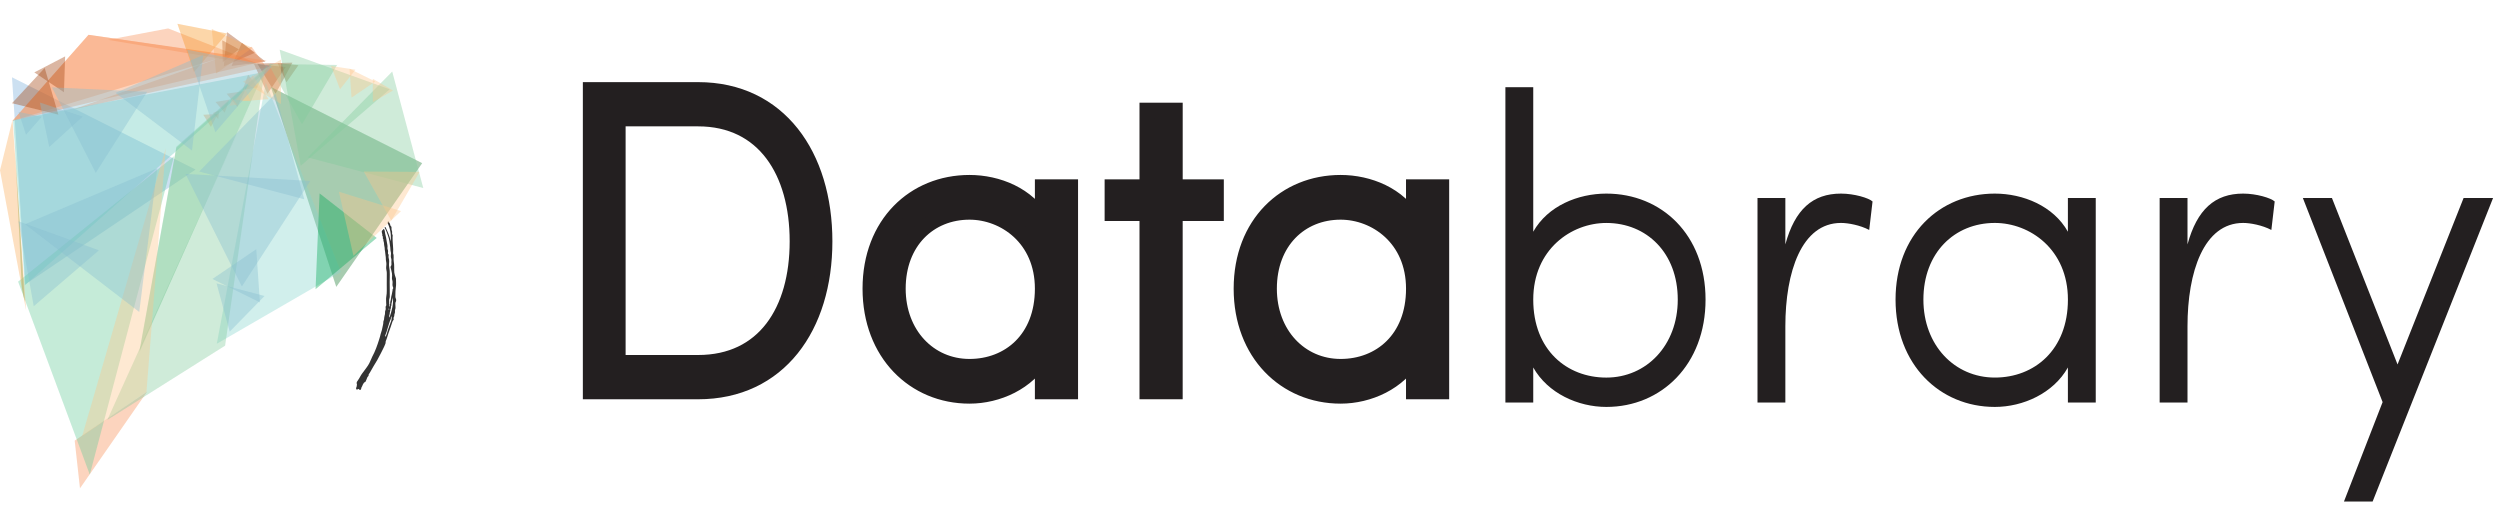
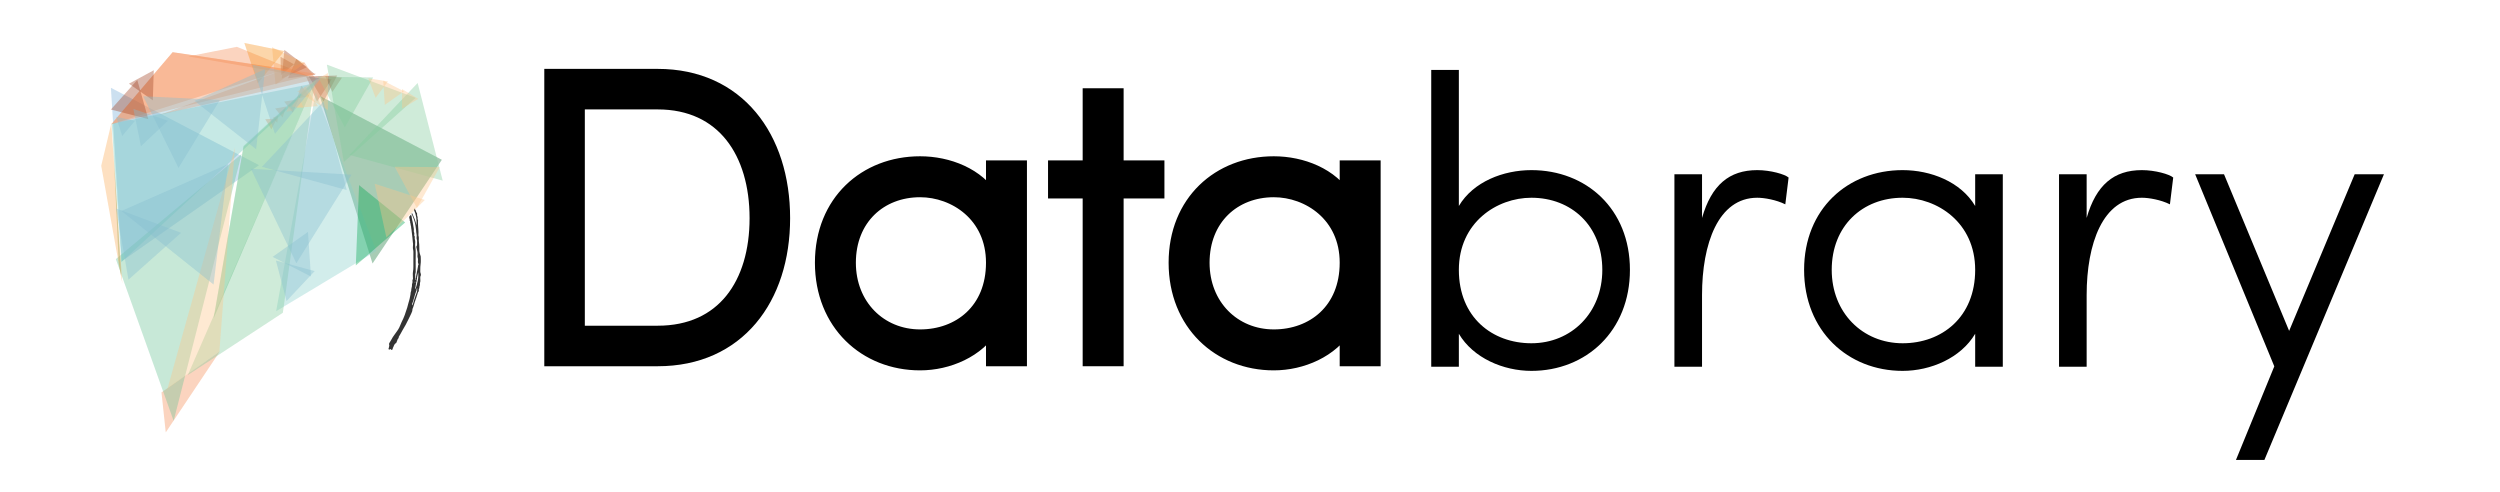
- <svg xmlns="http://www.w3.org/2000/svg" version="1.1" x="0px" y="0px" width="114px" height="24px" viewBox="0 0 114 24" enable-background="new 0 0 114 24" xml:space="preserve">
-   <g id="logo">
- </g>
-   <g id="triangles">
-     <g>
-       <path fill-rule="evenodd" clip-rule="evenodd" fill="#333333" d="M17.414,10.526c0.029-0.031,0.057-0.062,0.086-0.092    c0.059,0.059,0.043,0.14,0.061,0.208c0.031,0.126,0.059,0.254,0.076,0.382c0.014,0.09,0.045,0.182,0.031,0.273    c-0.01,0.059,0.029,0.103,0.029,0.157c0,0.053-0.025,0.111,0.023,0.159c0.006,0.006,0.002,0.025,0,0.038    c-0.02,0.09,0.031,0.172,0.027,0.261c-0.004,0.091-0.016,0.185,0.002,0.271c0.045,0.226,0.016,0.451,0.021,0.676    c0.006,0.224,0,0.449,0.004,0.673c0,0.064-0.039,0.119-0.029,0.184c0.008,0.064,0,0.131,0,0.195c0,0.02,0,0.041,0,0.064    c0.033,0.002,0.025-0.02,0.027-0.031c0-0.021,0-0.043,0-0.064c-0.002-0.021,0.025-0.031,0.023-0.041    c-0.014-0.074,0.025-0.139,0.031-0.209c0.004-0.068,0.023-0.135,0.039-0.203c0.016-0.059,0.027-0.119,0.035-0.18    c0.004-0.029-0.006-0.059,0.023-0.082c0.01-0.01,0.01-0.047,0.002-0.062c-0.043-0.076-0.025-0.158-0.023-0.236    c0.004-0.069-0.037-0.127-0.029-0.197c0.008-0.067,0.01-0.139,0-0.206c-0.016-0.095-0.043-0.188-0.068-0.29    c0.02-0.036,0.049-0.078,0.045-0.136c-0.004-0.056-0.006-0.112,0-0.168c0.006-0.069-0.037-0.128-0.029-0.197    c0.008-0.063,0.016-0.134-0.002-0.192c-0.02-0.067-0.014-0.133-0.023-0.198c-0.025-0.181-0.039-0.367-0.105-0.538    c-0.047-0.118-0.078-0.244-0.15-0.352c-0.004-0.006-0.002-0.017-0.002-0.024c0.01-0.014,0.021-0.014,0.041-0.013    c0.096,0.208,0.195,0.415,0.232,0.646c0.035-0.294-0.012-0.574-0.141-0.842c0.01-0.018,0.045-0.025,0.008-0.076    c0.031,0.02,0.039,0.022,0.043,0.027c0.031,0.047,0.068,0.094,0.074,0.15c0.004,0.042,0.035,0.055,0.051,0.077    c0.016,0.065-0.01,0.126,0.025,0.19c0.027,0.051-0.016,0.123,0.027,0.184c0.016,0.023,0.002,0.067,0.002,0.102    c-0.006,0.247,0.045,0.493,0.025,0.74c0.049,0.119,0.006,0.246,0.029,0.364c0.033,0.17,0.012,0.34,0.025,0.508    c0.008,0.079,0.037,0.156,0.062,0.232c0.004,0.016,0.014,0.029,0.014,0.047c0,0.134,0.016,0.271-0.006,0.401    c-0.018,0.109-0.018,0.217-0.02,0.326c0,0.062-0.01,0.123,0.021,0.186c0.018,0.037,0.02,0.104,0,0.139    c-0.031,0.051-0.02,0.098-0.021,0.146c-0.004,0.064,0.018,0.139-0.006,0.191c-0.031,0.07,0.004,0.143-0.025,0.197    c-0.031,0.059-0.004,0.123-0.045,0.178c-0.018,0.025-0.002,0.074-0.002,0.113c-0.018,0.023-0.043,0.045-0.051,0.07    c-0.055,0.184-0.125,0.363-0.188,0.545c-0.041,0.111-0.064,0.23-0.115,0.34c-0.021,0.043-0.006,0.088-0.023,0.133    c-0.055,0.152-0.137,0.289-0.205,0.434c-0.102,0.211-0.219,0.41-0.344,0.609c-0.074,0.117-0.131,0.248-0.215,0.363    c0.018,0.064-0.045,0.092-0.066,0.141c-0.02,0.043-0.027,0.092-0.053,0.133c-0.014,0.021-0.01,0.051-0.035,0.062    c-0.117,0.055-0.119,0.184-0.182,0.273c-0.008,0.014,0.008,0.037-0.01,0.047c-0.021,0.014-0.012,0.041-0.023,0.053    c-0.049,0.014-0.057-0.033-0.09-0.051c-0.033,0.004-0.059,0.047-0.102,0.023c-0.002-0.006-0.008-0.012-0.008-0.02    c-0.002-0.021-0.01-0.053,0-0.062c0.031-0.029,0.014-0.066,0.027-0.094c0.016-0.033,0.006-0.055-0.002-0.084    c-0.018-0.062,0.023-0.115,0.055-0.156c0.076-0.102,0.121-0.221,0.201-0.322c0.068-0.084,0.129-0.178,0.197-0.266    c0.094-0.123,0.16-0.26,0.217-0.402c0.008-0.025,0.021-0.057,0.033-0.076c0.139-0.254,0.234-0.525,0.32-0.799    c0.025-0.08,0.051-0.162,0.068-0.246c0.016-0.076,0.057-0.154,0.066-0.229c0.018-0.109,0.059-0.215,0.057-0.328    c0-0.039,0.027-0.066,0.031-0.105c0.008-0.061,0.008-0.129,0.027-0.182c0.023-0.061,0.016-0.115,0.02-0.172    c0.002-0.051,0.039-0.09,0.029-0.145c-0.006-0.043-0.014-0.092,0.021-0.135c0.014-0.016,0.002-0.049,0.002-0.074    c0-0.113-0.016-0.229,0.004-0.336c0.035-0.18,0.018-0.357,0.021-0.535c0.004-0.182,0-0.362,0.002-0.544    c0-0.088-0.037-0.171-0.029-0.262c0.01-0.085,0.018-0.176-0.002-0.258c-0.02-0.088-0.006-0.178-0.025-0.262    c-0.016-0.07-0.008-0.143-0.025-0.209c-0.02-0.07-0.008-0.144-0.027-0.209c-0.016-0.059-0.016-0.114-0.021-0.172    c-0.006-0.053-0.039-0.102-0.025-0.157c-0.057-0.041,0.006-0.12-0.051-0.161C17.453,10.676,17.389,10.605,17.414,10.526z     M17.844,14.443c-0.033,0.023-0.008,0.062-0.02,0.09c-0.064,0.143-0.104,0.293-0.15,0.441c-0.033,0.107-0.059,0.217-0.107,0.318    c-0.006,0.016-0.01,0.041,0.021,0.07c-0.006-0.039,0.021-0.057,0.029-0.082c0.043-0.158,0.1-0.311,0.154-0.465    c0.041-0.119,0.113-0.234,0.08-0.369c0.012,0.002,0.02-0.004,0.021-0.016c0-0.002-0.006-0.008-0.008-0.008    C17.854,14.428,17.848,14.436,17.844,14.443z M17.912,13.545c0.004,0.066-0.029,0.123-0.033,0.184    c-0.006,0.066-0.047,0.127-0.027,0.195c-0.055,0.047,0.002,0.125-0.051,0.172c0.014,0.068-0.033,0.129-0.029,0.195    c0.004,0.061-0.055,0.115-0.01,0.188C17.863,14.17,17.955,13.869,17.912,13.545z M17.734,14.141c0.02-0.033,0.016-0.057,0-0.086    C17.717,14.086,17.717,14.109,17.734,14.141z" />
-       <g>
-         <polygon fill="#448CCB" fill-opacity="0.271" points="8.918,7.732 1.158,12.963 0.547,3.525    " />
-         <polygon fill="#589A34" fill-opacity="0.38" points="1.124,13.752 0.993,13.109 0.671,6.454    " />
-         <polygon fill="#F78E56" fill-opacity="0.38" points="0.569,5.507 4.038,1.587 10.475,2.51    " />
-         <polygon fill="#F78E56" fill-opacity="0.38" points="7.668,1.296 12.035,3.01 4.918,1.817    " />
-         <polygon fill="#9F410E" fill-opacity="0.38" points="10.893,2.248 10.134,1.838 10.16,2.834    " />
-         <polygon fill="#9F410E" fill-opacity="0.38" points="11.03,1.954 10.559,3.006 12.108,2.812    " />
-         <polygon fill="#9F410E" fill-opacity="0.38" points="11.63,2.403 10.208,3.022 10.35,1.463    " />
-         <polygon fill="#A1410E" fill-opacity="0.38" points="12.197,4.276 11.585,2.924 13.029,3.056    " />
-         <polygon fill="#F8941D" fill-opacity="0.38" points="8.088,1.085 8.844,3.286 10.349,1.527    " />
-         <polygon fill="#FBAF5D" fill-opacity="0.38" points="9.853,3.351 9.656,1.321 11.501,2.185    " />
-         <polygon fill="#F78E56" fill-opacity="0.38" points="12.137,3.064 3.323,4.992 11.478,2.132    " />
-         <polygon fill="#983D08" fill-opacity="0.377" points="12.568,4.271 13.336,2.856 11.73,2.899    " />
-         <polygon fill="#F79056" fill-opacity="0.38" points="11.767,3.979 11.314,3.411 11.058,4.105    " />
-         <polygon fill="#F79056" fill-opacity="0.38" points="10.826,4.874 10.337,4.274 11.164,4.147    " />
-         <polygon fill="#F79056" fill-opacity="0.38" points="9.703,5.154 9.949,5.43 10.002,5.034    " />
-         <polygon fill="#F79056" fill-opacity="0.38" points="10.246,5.14 10.465,4.541 9.828,4.649    " />
-         <polygon fill="#FD8D52" fill-opacity="0.369" points="9.618,5.788 9.268,5.233 9.932,5.197    " />
-         <polygon fill="#197A30" fill-opacity="0.38" points="12.35,3.963 19.252,7.44 15.334,13.082    " />
-         <polygon fill="#88D5CD" fill-opacity="0.38" points="12.122,3.762 9.885,15.676 15.545,12.399    " />
-         <polygon fill="#F78E56" fill-opacity="0.38" points="0.564,5.514 12.158,2.765 4.036,1.588    " />
-         <polygon fill="#A0410D" fill-opacity="0.38" points="2.97,2.571 1.565,3.301 2.917,4.206    " />
-         <polygon fill="#A0410D" fill-opacity="0.38" points="0.546,4.707 2.662,5.229 2.038,3.099    " />
-         <polygon fill="#82CA9C" fill-opacity="0.38" points="8.043,6.687 6.36,15.992 12.215,2.99    " />
-         <polygon fill="#F78E56" fill-opacity="0.38" points="6.713,17.854 3.647,22.268 3.406,20.092    " />
-         <polygon fill="#82CA9C" fill-opacity="0.38" points="4.894,19.148 10.265,15.762 12.043,3.371    " />
-         <polygon fill="#67CC9A" fill-opacity="0.38" points="0.825,12.843 7.937,7.123 4.094,21.641    " />
-         <polygon fill="#67CCBF" fill-opacity="0.38" points="1.134,13.01 12.119,3.268 0.596,5.475    " />
-         <polygon fill="#FBAF5D" fill-opacity="0.38" points="1.191,14.164 0.57,5.468 0,7.766    " />
-         <polygon fill="#82CA9C" fill-opacity="0.38" points="6.355,16.068 8.044,6.733 12.101,3.143    " />
-         <polygon fill="#FDC689" fill-opacity="0.38" points="10.471,4.827 10.817,4.771 10.594,4.489    " />
-         <polygon fill="#FDC689" fill-opacity="0.38" points="11.442,4.619 11.164,4.016 10.774,4.553    " />
-         <polygon fill="#FDC689" fill-opacity="0.38" points="12.25,4.523 11.512,3.426 10.952,4.619    " />
-         <polygon fill="#FDC689" fill-opacity="0.38" points="3.745,19.889 7.557,6.771 6.679,17.867    " />
-         <polygon fill="#A1420F" fill-opacity="0.38" points="13.607,2.974 12.661,2.884 13.063,3.751    " />
-         <polygon fill="#82CA9C" fill-opacity="0.38" points="12.241,2.917 13.77,5.678 15.369,2.963    " />
-         <polygon fill="#FDC689" fill-opacity="0.38" points="12.812,4.739 12.815,2.714 11.076,3.726    " />
-         <polygon fill="#86BFD1" fill-opacity="0.38" points="7.173,7.672 1.141,10.224 6.35,14.227    " />
-         <polygon fill="#86BFD1" fill-opacity="0.38" points="4.512,11.414 1.539,13.963 0.842,10.089    " />
-         <polygon fill="#86BFD1" fill-opacity="0.38" points="0.846,5.104 1.186,6.146 1.906,5.323    " />
-         <polygon fill="#86BFD1" fill-opacity="0.38" points="2.246,6.704 3.771,5.317 1.818,4.677    " />
-         <polygon fill="#86BFD1" fill-opacity="0.38" points="4.367,7.883 2.368,3.983 6.711,4.188    " />
-         <polygon fill="#86BFD1" fill-opacity="0.38" points="8.755,6.867 5.268,4.236 9.267,2.506    " />
-         <polygon fill="#86BFD1" fill-opacity="0.38" points="12.402,3.025 9.821,6.032 8.531,2.268    " />
-         <polygon fill="#82CA9C" fill-opacity="0.38" points="13.712,7.562 17.77,4.073 12.753,2.264    " />
-         <polygon fill="#82CA9C" fill-opacity="0.38" points="14.03,7.178 19.301,8.575 17.885,3.262    " />
-         <polygon fill="#02A752" fill-opacity="0.38" points="14.573,8.818 14.389,13.188 17.178,10.85    " />
-         <polygon fill="#86BFD1" fill-opacity="0.38" points="9.083,7.823 13.875,9.087 12.562,4.266    " />
-         <polygon fill="#86BFD1" fill-opacity="0.38" points="14.151,8.251 11.029,13.068 8.459,7.93    " />
-         <polygon fill="#86BFD1" fill-opacity="0.38" points="11.853,13.791 11.686,11.362 9.686,12.721    " />
-         <polygon fill="#86BFD1" fill-opacity="0.38" points="12.064,13.496 10.474,15.125 9.874,12.92    " />
-         <polygon fill="#FDC689" fill-opacity="0.38" points="15.096,3.009 16.209,3.179 15.506,4.07    " />
-         <polygon fill="#FDC689" fill-opacity="0.38" points="15.938,3.136 17.111,3.716 16.029,4.453    " />
-         <polygon fill="#FDC689" fill-opacity="0.38" points="17,3.592 17,4.66 17.92,4.127    " />
-         <polygon fill="#FDC689" fill-opacity="0.38" points="16.586,7.822 19.135,7.839 17.844,10.061    " />
-         <polygon fill="#FDC689" fill-opacity="0.38" points="16.117,11.665 18.289,9.626 15.455,8.744    " />
-       </g>
-     </g>
+ <svg xmlns="http://www.w3.org/2000/svg" version="1.1" x="0px" y="0px" width="2437.92px" height="479.52px" viewBox="0 0 2437.92 479.52" enable-background="new 0 0 2437.92 479.52" xml:space="preserve">
+   <g id="Layer_1">
    <g>
      <g>
-         <path fill="none" d="M26.928,18.355V4.594h4.904c3.691,0,5.775,2.996,5.775,6.911c0,3.896-2.084,6.851-5.775,6.851H26.928z      M28.178,17.037h3.654c3.01,0,4.525-2.355,4.525-5.532c0-3.176-1.516-5.593-4.525-5.593h-3.654V17.037z" />
-         <path fill="none" d="M48.809,18.355h-1.27v-1.598c-0.662,1.178-2.045,1.799-3.332,1.799c-2.518,0-4.527-1.938-4.527-4.895     c0-2.956,2.01-4.833,4.527-4.833c1.287,0,2.67,0.559,3.332,1.738V9.028h1.27V18.355z M44.207,17.217     c1.799,0,3.332-1.258,3.332-3.555s-1.742-3.496-3.332-3.496c-1.836,0-3.258,1.358-3.258,3.496     C40.949,15.74,42.371,17.217,44.207,17.217z" />
-         <path fill="none" d="M52.311,18.355v-8.129h-1.592V9.028h1.592V5.533h1.268v3.496h1.875v1.198h-1.875v8.129H52.311z" />
-         <path fill="none" d="M65.732,18.355h-1.27v-1.598c-0.662,1.178-2.045,1.799-3.332,1.799c-2.518,0-4.525-1.938-4.525-4.895     c0-2.956,2.008-4.833,4.525-4.833c1.287,0,2.67,0.559,3.332,1.738V9.028h1.27V18.355z M61.131,17.217     c1.799,0,3.332-1.258,3.332-3.555s-1.742-3.496-3.332-3.496c-1.836,0-3.258,1.358-3.258,3.496     C57.873,15.74,59.295,17.217,61.131,17.217z" />
-         <path fill="#231F20" d="M68.646,3.975h1.27v6.591c0.662-1.179,2.045-1.738,3.332-1.738c2.52,0,4.525,1.877,4.525,4.833     c0,2.957-2.006,4.895-4.525,4.895c-1.287,0-2.67-0.621-3.332-1.799v1.598h-1.27V3.975z M73.248,10.167     c-1.59,0-3.332,1.199-3.332,3.496s1.533,3.555,3.332,3.555c1.836,0,3.258-1.477,3.258-3.555     C76.506,11.525,75.084,10.167,73.248,10.167z" />
-         <path fill="#231F20" d="M85.236,10.486c-0.416-0.22-0.965-0.32-1.287-0.32c-1.799,0-2.537,2.237-2.537,4.714v3.475h-1.27V9.028     h1.27v2.117c0.436-1.598,1.25-2.317,2.537-2.317c0.605,0,1.268,0.2,1.439,0.359L85.236,10.486z" />
-         <path fill="#231F20" d="M95.566,18.355h-1.27v-1.598c-0.662,1.178-2.045,1.799-3.332,1.799c-2.52,0-4.527-1.938-4.527-4.895     c0-2.956,2.008-4.833,4.527-4.833c1.287,0,2.67,0.559,3.332,1.738V9.028h1.27V18.355z M90.965,17.217     c1.799,0,3.332-1.258,3.332-3.555s-1.742-3.496-3.332-3.496c-1.838,0-3.258,1.358-3.258,3.496     C87.707,15.74,89.127,17.217,90.965,17.217z" />
-         <path fill="#231F20" d="M103.574,10.486c-0.416-0.22-0.965-0.32-1.287-0.32c-1.799,0-2.537,2.237-2.537,4.714v3.475h-1.27V9.028     h1.27v2.117c0.436-1.598,1.25-2.317,2.537-2.317c0.605,0,1.268,0.2,1.439,0.359L103.574,10.486z" />
-         <path fill="#231F20" d="M106.885,22.869l1.762-4.533l-3.637-9.308h1.326l2.992,7.591l3.012-7.591h1.344l-5.492,13.841H106.885z" />
+         <path fill="none" d="M538.276,357.646V80.674h104.116c78.389,0,122.608,60.299,122.608,139.09     c0,78.389-44.219,137.883-122.608,137.883H538.276z M564.808,331.115h77.584c63.917,0,96.076-47.436,96.076-111.352     c0-63.917-32.159-112.558-96.076-112.558h-77.584V331.115z" />
+         <path fill="none" d="M995.944,357.646H969.01v-32.158c-14.07,23.717-43.416,36.179-70.751,36.179     c-53.465,0-96.076-38.993-96.076-98.488s42.611-97.282,96.076-97.282c27.335,0,56.681,11.256,70.751,34.973v-30.953h26.934     V357.646z M898.259,334.733c38.189,0,70.751-25.325,70.751-71.555c0-46.229-36.983-70.349-70.751-70.349     c-38.993,0-69.143,27.335-69.143,70.349C829.117,304.986,859.266,334.733,898.259,334.733z" />
+         <path fill="none" d="M1063.282,357.646v-163.61h-33.768v-24.12h33.768V99.567h26.934v70.349h39.797v24.12h-39.797v163.61     H1063.282z" />
+         <path fill="none" d="M1340.859,357.646h-26.934v-32.158c-14.07,23.717-43.416,36.179-70.75,36.179     c-53.466,0-96.078-38.993-96.078-98.488s42.611-97.282,96.078-97.282c27.334,0,56.68,11.256,70.75,34.973v-30.953h26.934V357.646     z M1243.176,334.733c38.188,0,70.75-25.325,70.75-71.555c0-46.229-36.984-70.349-70.75-70.349     c-38.995,0-69.144,27.335-69.144,70.349C1174.032,304.986,1204.181,334.733,1243.176,334.733z" />
+         <path d="M1395.695,68.212h26.934V200.87c14.068-23.717,43.414-34.973,70.75-34.973c53.465,0,96.076,37.787,96.076,97.282     s-42.611,98.488-96.076,98.488c-27.336,0-56.682-12.462-70.75-36.179v32.158h-26.934V68.212z M1493.379,192.83     c-33.768,0-70.75,24.12-70.75,70.349c0,46.229,32.561,71.555,70.75,71.555c38.994,0,69.143-29.747,69.143-71.555     C1562.521,220.166,1532.373,192.83,1493.379,192.83z" />
+         <path d="M1740.969,199.262c-8.844-4.422-20.5-6.432-27.334-6.432c-38.189,0-53.867,45.023-53.867,94.87v69.946h-26.934v-187.73     h26.934v42.611c9.246-32.159,26.531-46.631,53.867-46.631c12.863,0,26.934,4.02,30.551,7.236L1740.969,199.262z" />
+         <path d="M1953.062,357.646h-26.934v-32.158c-14.068,23.717-43.414,36.179-70.75,36.179c-53.465,0-96.076-38.993-96.076-98.488     s42.611-97.282,96.076-97.282c27.336,0,56.682,11.256,70.75,34.973v-30.953h26.934V357.646z M1855.379,334.733     c38.189,0,70.75-25.325,70.75-71.555c0-46.229-36.982-70.349-70.75-70.349c-38.994,0-69.143,27.335-69.143,70.349     C1786.236,304.986,1816.385,334.733,1855.379,334.733z" />
+         <path d="M2116.035,199.262c-8.844-4.422-20.502-6.432-27.336-6.432c-38.189,0-53.867,45.023-53.867,94.87v69.946h-26.934v-187.73     h26.934v42.611c9.246-32.159,26.531-46.631,53.867-46.631c12.863,0,26.934,4.02,30.551,7.236L2116.035,199.262z" />
+         <path d="M2180.438,448.498l37.385-91.253l-77.184-187.329h28.141l63.514,152.757l63.918-152.757h28.541l-116.578,278.582     H2180.438z" />
      </g>
      <g>
        <g>
-           <path fill="#231F20" d="M26.928,17.856V4.095h4.904c3.693,0,5.775,2.996,5.775,6.911c0,3.895-2.082,6.851-5.775,6.851H26.928z       M28.178,16.538h3.654c3.012,0,4.527-2.356,4.527-5.533c0-3.176-1.516-5.593-4.527-5.593h-3.654V16.538z" />
-           <path fill="#231F20" d="M48.809,17.856h-1.268v-1.598c-0.662,1.178-2.045,1.798-3.332,1.798c-2.52,0-4.527-1.938-4.527-4.894      c0-2.957,2.008-4.834,4.527-4.834c1.287,0,2.67,0.559,3.332,1.738V8.529h1.268V17.856z M44.209,16.718      c1.799,0,3.332-1.258,3.332-3.555c0-2.297-1.742-3.496-3.332-3.496c-1.838,0-3.26,1.358-3.26,3.496      C40.949,15.24,42.371,16.718,44.209,16.718z" />
-           <path fill="#231F20" d="M52.311,17.856V9.727h-1.59V8.529h1.59V5.033h1.27v3.496h1.875v1.198H53.58v8.129H52.311z" />
-           <path fill="#231F20" d="M65.732,17.856h-1.268v-1.598c-0.662,1.178-2.045,1.798-3.332,1.798c-2.52,0-4.527-1.938-4.527-4.894      c0-2.957,2.008-4.834,4.527-4.834c1.287,0,2.67,0.559,3.332,1.738V8.529h1.268V17.856z M61.133,16.718      c1.799,0,3.332-1.258,3.332-3.555c0-2.297-1.742-3.496-3.332-3.496c-1.838,0-3.258,1.358-3.258,3.496      C57.875,15.24,59.295,16.718,61.133,16.718z" />
+           <path d="M537.276,350.646V73.674h104.116c78.389,0,122.608,60.299,122.608,139.09c0,78.389-44.219,137.883-122.608,137.883      H537.276z M563.808,324.115h77.584c63.917,0,96.076-47.436,96.076-111.352c0-63.917-32.159-112.558-96.076-112.558h-77.584      V324.115z" />
+           <path d="M994.944,350.646H968.01v-32.158c-14.07,23.717-43.416,36.179-70.751,36.179c-53.465,0-96.076-38.993-96.076-98.488      s42.611-97.282,96.076-97.282c27.335,0,56.681,11.256,70.751,34.973v-30.953h26.934V350.646z M897.259,327.733      c38.189,0,70.751-25.325,70.751-71.555c0-46.229-36.983-70.349-70.751-70.349c-38.993,0-69.143,27.335-69.143,70.349      C828.117,297.986,858.266,327.733,897.259,327.733z" />
+           <path d="M1062.282,350.646v-163.61h-33.768v-24.12h33.768V92.567h26.934v70.349h39.797v24.12h-39.797v163.61H1062.282z" />
+           <path d="M1339.859,350.646h-26.934v-32.158c-14.07,23.717-43.416,36.179-70.75,36.179c-53.466,0-96.078-38.993-96.078-98.488      s42.611-97.282,96.078-97.282c27.334,0,56.68,11.256,70.75,34.973v-30.953h26.934V350.646z M1242.176,327.733      c38.188,0,70.75-25.325,70.75-71.555c0-46.229-36.984-70.349-70.75-70.349c-38.995,0-69.144,27.335-69.144,70.349      C1173.032,297.986,1203.181,327.733,1242.176,327.733z" />
        </g>
        <g>
-           <path fill="none" stroke="#231F20" stroke-width="0.7" d="M26.928,17.856V4.095h4.904c3.693,0,5.775,2.996,5.775,6.911      c0,3.895-2.082,6.851-5.775,6.851H26.928z M28.178,16.538h3.654c3.012,0,4.527-2.356,4.527-5.533      c0-3.176-1.516-5.593-4.527-5.593h-3.654V16.538z" />
-           <path fill="none" stroke="#231F20" stroke-width="0.7" d="M48.809,17.856h-1.268v-1.598c-0.662,1.178-2.045,1.798-3.332,1.798      c-2.52,0-4.527-1.938-4.527-4.894c0-2.957,2.008-4.834,4.527-4.834c1.287,0,2.67,0.559,3.332,1.738V8.529h1.268V17.856z       M44.209,16.718c1.799,0,3.332-1.258,3.332-3.555c0-2.297-1.742-3.496-3.332-3.496c-1.838,0-3.26,1.358-3.26,3.496      C40.949,15.24,42.371,16.718,44.209,16.718z" />
-           <path fill="none" stroke="#231F20" stroke-width="0.7" d="M52.311,17.856V9.727h-1.59V8.529h1.59V5.033h1.27v3.496h1.875v1.198      H53.58v8.129H52.311z" />
-           <path fill="none" stroke="#231F20" stroke-width="0.7" d="M65.732,17.856h-1.268v-1.598c-0.662,1.178-2.045,1.798-3.332,1.798      c-2.52,0-4.527-1.938-4.527-4.894c0-2.957,2.008-4.834,4.527-4.834c1.287,0,2.67,0.559,3.332,1.738V8.529h1.268V17.856z       M61.133,16.718c1.799,0,3.332-1.258,3.332-3.555c0-2.297-1.742-3.496-3.332-3.496c-1.838,0-3.258,1.358-3.258,3.496      C57.875,15.24,59.295,16.718,61.133,16.718z" />
+           <path fill="none" stroke="#000000" stroke-width="13" d="M537.276,350.646V73.674h104.116      c78.389,0,122.608,60.299,122.608,139.09c0,78.389-44.219,137.883-122.608,137.883H537.276z M563.808,324.115h77.584      c63.917,0,96.076-47.436,96.076-111.352c0-63.917-32.159-112.558-96.076-112.558h-77.584V324.115z" />
+           <path fill="none" stroke="#000000" stroke-width="13" d="M994.944,350.646H968.01v-32.158      c-14.07,23.717-43.416,36.179-70.751,36.179c-53.465,0-96.076-38.993-96.076-98.488s42.611-97.282,96.076-97.282      c27.335,0,56.681,11.256,70.751,34.973v-30.953h26.934V350.646z M897.259,327.733c38.189,0,70.751-25.325,70.751-71.555      c0-46.229-36.983-70.349-70.751-70.349c-38.993,0-69.143,27.335-69.143,70.349C828.117,297.986,858.266,327.733,897.259,327.733      z" />
+           <path fill="none" stroke="#000000" stroke-width="13" d="M1062.282,350.646v-163.61h-33.768v-24.12h33.768V92.567h26.934v70.349      h39.797v24.12h-39.797v163.61H1062.282z" />
+           <path fill="none" stroke="#000000" stroke-width="13" d="M1339.859,350.646h-26.934v-32.158      c-14.07,23.717-43.416,36.179-70.75,36.179c-53.466,0-96.078-38.993-96.078-98.488s42.611-97.282,96.078-97.282      c27.334,0,56.68,11.256,70.75,34.973v-30.953h26.934V350.646z M1242.176,327.733c38.188,0,70.75-25.325,70.75-71.555      c0-46.229-36.984-70.349-70.75-70.349c-38.995,0-69.144,27.335-69.144,70.349      C1173.032,297.986,1203.181,327.733,1242.176,327.733z" />
        </g>
+       </g>
+     </g>
+   </g>
+   <g id="triangles">
+     <g>
+       <path fill-rule="evenodd" clip-rule="evenodd" fill="#333333" d="M399.155,211.146c0.504-0.567,1.006-1.125,1.48-1.66    c1.02,1.049,0.767,2.506,1.062,3.733c0.537,2.252,1.014,4.558,1.327,6.849c0.215,1.601,0.767,3.244,0.517,4.895    c-0.154,1.045,0.506,1.838,0.513,2.829c0.008,0.938-0.452,1.996,0.396,2.845c0.109,0.109,0.052,0.452,0.007,0.676    c-0.329,1.614,0.542,3.092,0.471,4.686c-0.071,1.624-0.263,3.302,0.033,4.865c0.766,4.037,0.272,8.087,0.377,12.122    c0.099,4.021-0.021,8.052,0.049,12.074c0.018,1.15-0.65,2.116-0.507,3.295c0.143,1.143,0.03,2.318,0.03,3.479    c0,0.372,0,0.746,0,1.149c0.553,0.044,0.433-0.323,0.442-0.548c0.02-0.387,0.03-0.777,0-1.163    c-0.027-0.382,0.448-0.542,0.417-0.732c-0.232-1.32,0.456-2.478,0.543-3.753c0.079-1.198,0.409-2.42,0.688-3.617    c0.245-1.055,0.456-2.148,0.59-3.239c0.058-0.516-0.087-1.03,0.392-1.477c0.187-0.179,0.188-0.818,0.033-1.104    c-0.742-1.362-0.434-2.829-0.377-4.229c0.05-1.24-0.649-2.285-0.523-3.53c0.134-1.221,0.176-2.494-0.008-3.702    c-0.25-1.705-0.74-3.373-1.157-5.193c0.345-0.649,0.847-1.414,0.766-2.446c-0.079-0.996-0.088-2.014,0-3.011    c0.113-1.232-0.635-2.286-0.491-3.531c0.129-1.145,0.271-2.394-0.038-3.457c-0.349-1.199-0.239-2.369-0.404-3.542    c-0.443-3.25-0.67-6.593-1.827-9.655c-0.804-2.117-1.363-4.378-2.61-6.306c-0.07-0.107-0.011-0.301-0.011-0.43    c0.156-0.245,0.375-0.256,0.699-0.237c1.638,3.713,3.354,7.44,4.001,11.586c0.631-5.28-0.2-10.288-2.41-15.107    c0.147-0.323,0.781-0.451,0.114-1.357c0.546,0.354,0.686,0.396,0.744,0.49c0.537,0.844,1.176,1.688,1.278,2.687    c0.079,0.753,0.614,0.995,0.88,1.384c0.265,1.171-0.167,2.27,0.441,3.409c0.49,0.916-0.26,2.197,0.466,3.289    c0.278,0.417,0.061,1.205,0.046,1.822c-0.109,4.437,0.784,8.834,0.445,13.273c0.819,2.132,0.095,4.405,0.499,6.534    c0.572,3.039,0.186,6.08,0.436,9.099c0.117,1.413,0.648,2.798,1.072,4.17c0.087,0.275,0.23,0.523,0.23,0.828    c-0.003,2.398,0.286,4.851-0.088,7.183c-0.319,1.974-0.318,3.906-0.339,5.859c-0.017,1.103-0.167,2.201,0.368,3.32    c0.322,0.688,0.348,1.853-0.01,2.483c-0.523,0.908-0.312,1.766-0.362,2.638c-0.07,1.154,0.317,2.479-0.104,3.442    c-0.538,1.235,0.072,2.531-0.432,3.521c-0.531,1.037-0.075,2.19-0.766,3.177c-0.321,0.459-0.059,1.354-0.059,2.057    c-0.296,0.41-0.74,0.779-0.869,1.241c-0.93,3.309-2.142,6.517-3.237,9.758c-0.686,2.028-1.09,4.167-1.993,6.099    c-0.369,0.793-0.092,1.573-0.374,2.389c-0.946,2.722-2.387,5.174-3.563,7.761c-1.731,3.779-3.768,7.386-5.925,10.931    c-1.291,2.121-2.264,4.464-3.697,6.524c0.311,1.163-0.796,1.662-1.152,2.518c-0.33,0.788-0.471,1.664-0.907,2.394    c-0.222,0.371-0.171,0.911-0.625,1.128c-2.009,0.958-2.047,3.282-3.118,4.896c-0.144,0.22,0.147,0.64-0.177,0.836    c-0.367,0.23-0.189,0.713-0.411,0.958c-0.82,0.213-0.97-0.628-1.541-0.919c-0.551,0.044-1.016,0.825-1.742,0.417    c-0.046-0.098-0.148-0.222-0.154-0.356c-0.024-0.387-0.162-0.948,0.021-1.128c0.541-0.509,0.23-1.19,0.463-1.679    c0.28-0.582,0.121-0.969-0.022-1.495c-0.296-1.111,0.41-2.088,0.927-2.817c1.308-1.824,2.086-3.957,3.461-5.749    c1.185-1.541,2.255-3.206,3.413-4.773c1.629-2.201,2.787-4.659,3.732-7.22c0.164-0.443,0.385-1.011,0.575-1.372    c2.4-4.551,4.062-9.42,5.555-14.325c0.427-1.417,0.856-2.907,1.166-4.402c0.282-1.359,0.96-2.76,1.159-4.1    c0.281-1.968,0.993-3.866,0.979-5.871c-0.006-0.7,0.442-1.193,0.533-1.885c0.143-1.097,0.114-2.316,0.472-3.263    c0.409-1.08,0.274-2.073,0.329-3.098c0.045-0.899,0.662-1.62,0.506-2.601c-0.118-0.765-0.22-1.621,0.374-2.385    c0.218-0.277,0.039-0.896,0.039-1.361c0-2.015-0.293-4.082,0.065-6.023c0.589-3.201,0.29-6.385,0.363-9.573    c0.073-3.248,0.004-6.498,0.02-9.749c0.008-1.581-0.637-3.065-0.481-4.687c0.146-1.534,0.285-3.156-0.04-4.624    c-0.35-1.586-0.114-3.181-0.447-4.685c-0.28-1.269-0.121-2.57-0.437-3.751c-0.339-1.272-0.142-2.57-0.453-3.756    c-0.271-1.04-0.298-2.044-0.401-3.075c-0.09-0.943-0.654-1.82-0.425-2.826c-0.979-0.734,0.099-2.143-0.876-2.875    C399.841,213.839,398.745,212.547,399.155,211.146z M406.578,281.366c-0.583,0.405-0.139,1.115-0.34,1.594    c-1.101,2.562-1.766,5.272-2.573,7.936c-0.585,1.913-1.026,3.871-1.856,5.697c-0.123,0.272-0.174,0.759,0.35,1.248    c-0.101-0.692,0.38-0.984,0.508-1.438c0.754-2.835,1.738-5.586,2.661-8.361c0.703-2.123,1.945-4.174,1.374-6.604    c0.217,0.04,0.35-0.061,0.395-0.271c0.008-0.04-0.094-0.147-0.128-0.137C406.761,281.076,406.664,281.217,406.578,281.366z     M407.758,265.264c0.058,1.175-0.518,2.193-0.584,3.275c-0.072,1.19-0.797,2.276-0.474,3.51c-0.923,0.844,0.038,2.254-0.874,3.103    c0.264,1.223-0.542,2.293-0.476,3.502c0.059,1.073-0.956,2.064-0.173,3.347C406.917,276.48,408.503,271.059,407.758,265.264z     M404.68,275.93c0.347-0.59,0.285-1.001,0.019-1.516C404.378,274.957,404.398,275.364,404.68,275.93z" />
+       <g>
+         <polygon fill="#448CCA" fill-opacity="0.271" points="252.58,161.053 118.694,254.828 108.14,85.619    " />
+         <polygon fill="#589A43" fill-opacity="0.38" points="118.104,268.964 115.847,257.438 110.288,138.125    " />
+         <polygon fill="#F68E57" fill-opacity="0.38" points="108.524,121.16 168.38,50.889 279.447,67.422    " />
+         <polygon fill="#F68E57" fill-opacity="0.38" points="231.013,45.663 306.355,76.394 183.571,54.998    " />
+         <polygon fill="#9F4322" fill-opacity="0.38" points="286.647,62.722 273.562,55.375 273.994,73.232    " />
+         <polygon fill="#9F4322" fill-opacity="0.38" points="289.012,57.448 280.886,76.316 307.619,72.832    " />
+         <polygon fill="#9F4322" fill-opacity="0.38" points="299.381,65.501 274.824,76.613 277.291,48.664    " />
+         <polygon fill="#A14323" fill-opacity="0.38" points="309.152,99.083 298.608,74.852 323.502,77.218    " />
+         <polygon fill="#F89520" fill-opacity="0.38" points="238.257,41.874 251.306,81.333 277.274,49.797    " />
+         <polygon fill="#FAAF5E" fill-opacity="0.38" points="268.705,82.499 265.304,46.102 297.148,61.594    " />
+         <polygon fill="#F68E57" fill-opacity="0.38" points="308.122,77.362 156.052,111.917 296.756,60.654    " />
+         <polygon fill="#974021" fill-opacity="0.377" points="315.554,98.992 328.807,73.632 301.101,74.411    " />
+         <polygon fill="#F79057" fill-opacity="0.38" points="301.736,93.762 293.922,83.569 289.506,96.021    " />
+         <polygon fill="#F79057" fill-opacity="0.38" points="285.489,109.81 277.06,99.055 291.33,96.776    " />
+         <polygon fill="#F79057" fill-opacity="0.38" points="266.123,114.822 270.362,119.772 271.285,112.671    " />
+         <polygon fill="#F79057" fill-opacity="0.38" points="275.487,114.582 279.281,103.842 268.276,105.775    " />
+         <polygon fill="#F68C54" fill-opacity="0.369" points="264.649,126.188 258.625,116.25 270.084,115.6    " />
+         <polygon fill="#1C7B3E" fill-opacity="0.38" points="311.79,93.486 430.886,155.813 363.286,256.959    " />
+         <polygon fill="#8AD1CA" fill-opacity="0.38" points="307.846,89.866 269.275,303.473 366.918,244.712    " />
+         <polygon fill="#F68E57" fill-opacity="0.38" points="108.439,121.272 308.48,71.995 168.345,50.905    " />
+         <polygon fill="#A04323" fill-opacity="0.38" points="149.947,68.512 125.713,81.609 149.038,97.832    " />
+         <polygon fill="#A04323" fill-opacity="0.38" points="108.134,106.817 144.631,116.175 133.877,77.979    " />
+         <polygon fill="#82CA9C" fill-opacity="0.38" points="237.496,142.31 208.45,309.146 309.473,76.037    " />
+         <polygon fill="#F68E57" fill-opacity="0.38" points="214.538,342.501 161.634,421.645 157.469,382.63    " />
+         <polygon fill="#82CA9C" fill-opacity="0.38" points="183.153,365.73 275.828,305.005 306.5,82.862    " />
+         <polygon fill="#6EC498" fill-opacity="0.38" points="112.947,252.674 235.649,150.125 169.338,410.396    " />
+         <polygon fill="#6BC7BC" fill-opacity="0.38" points="118.277,255.667 307.798,81.004 108.983,120.57    " />
+         <polygon fill="#FAAF5E" fill-opacity="0.38" points="119.268,276.363 108.539,120.465 98.71,161.658    " />
+         <polygon fill="#82CA9C" fill-opacity="0.38" points="208.368,310.504 237.509,143.132 307.5,78.78    " />
+         <polygon fill="#FDC789" fill-opacity="0.38" points="279.378,108.963 285.333,107.966 281.503,102.909    " />
+         <polygon fill="#FDC789" fill-opacity="0.38" points="296.13,105.233 291.319,94.427 284.603,104.043    " />
+         <polygon fill="#FDC789" fill-opacity="0.38" points="310.056,103.518 297.341,83.854 287.657,105.233    " />
+         <polygon fill="#FDC789" fill-opacity="0.38" points="163.328,378.979 229.103,143.813 213.944,342.756    " />
+         <polygon fill="#A14423" fill-opacity="0.38" points="333.485,75.748 317.155,74.129 324.093,89.68    " />
+         <polygon fill="#82CA9C" fill-opacity="0.38" points="309.91,74.724 336.291,124.221 363.875,75.554    " />
+         <polygon fill="#FDC789" fill-opacity="0.38" points="319.77,107.383 319.813,71.084 289.812,89.223    " />
+         <polygon fill="#87BFD1" fill-opacity="0.38" points="222.477,159.974 118.39,205.725 208.261,277.487    " />
+         <polygon fill="#87BFD1" fill-opacity="0.38" points="176.554,227.044 125.261,272.742 113.234,203.299    " />
+         <polygon fill="#87BFD1" fill-opacity="0.38" points="113.304,113.935 119.162,132.6 131.586,117.866    " />
+         <polygon fill="#87BFD1" fill-opacity="0.38" points="137.451,142.619 163.765,117.749 130.076,106.272    " />
+         <polygon fill="#87BFD1" fill-opacity="0.38" points="174.05,163.756 139.557,93.844 214.5,97.496    " />
+         <polygon fill="#87BFD1" fill-opacity="0.38" points="249.775,145.532 189.591,98.374 258.6,67.357    " />
+         <polygon fill="#87BFD1" fill-opacity="0.38" points="312.695,76.655 268.148,130.565 245.897,63.089    " />
+         <polygon fill="#82CA9C" fill-opacity="0.38" points="335.307,158 405.298,95.444 318.747,63.016    " />
+         <polygon fill="#82CA9C" fill-opacity="0.38" points="340.778,151.118 431.71,176.153 407.275,80.899    " />
+         <polygon fill="#03A750" fill-opacity="0.38" points="350.149,180.523 346.971,258.838 395.102,216.953    " />
+         <polygon fill="#87BFD1" fill-opacity="0.38" points="255.43,162.679 338.113,185.345 315.447,98.901    " />
+         <polygon fill="#87BFD1" fill-opacity="0.38" points="342.869,170.348 289.001,256.72 244.674,164.59    " />
+         <polygon fill="#87BFD1" fill-opacity="0.38" points="303.218,269.661 300.334,226.117 265.838,250.488    " />
+         <polygon fill="#87BFD1" fill-opacity="0.38" points="306.857,264.376 279.423,293.597 269.066,254.061    " />
+         <polygon fill="#FDC789" fill-opacity="0.38" points="359.164,76.375 378.368,79.413 366.25,95.392    " />
+         <polygon fill="#FDC789" fill-opacity="0.38" points="373.706,78.64 393.935,89.046 375.274,102.256    " />
+         <polygon fill="#FDC789" fill-opacity="0.38" points="392.022,86.828 392.04,105.974 407.903,96.42    " />
+         <polygon fill="#FDC789" fill-opacity="0.38" points="384.88,162.66 428.867,162.963 406.569,202.79    " />
+         <polygon fill="#FDC789" fill-opacity="0.38" points="376.788,231.549 414.279,195.006 365.356,179.183    " />
      </g>
    </g>
    <g>
	</g>
    <g>
	</g>
    <g>
	</g>
    <g>
	</g>
    <g>
	</g>
+     <g>
+ 	</g>
  </g>
</svg>
